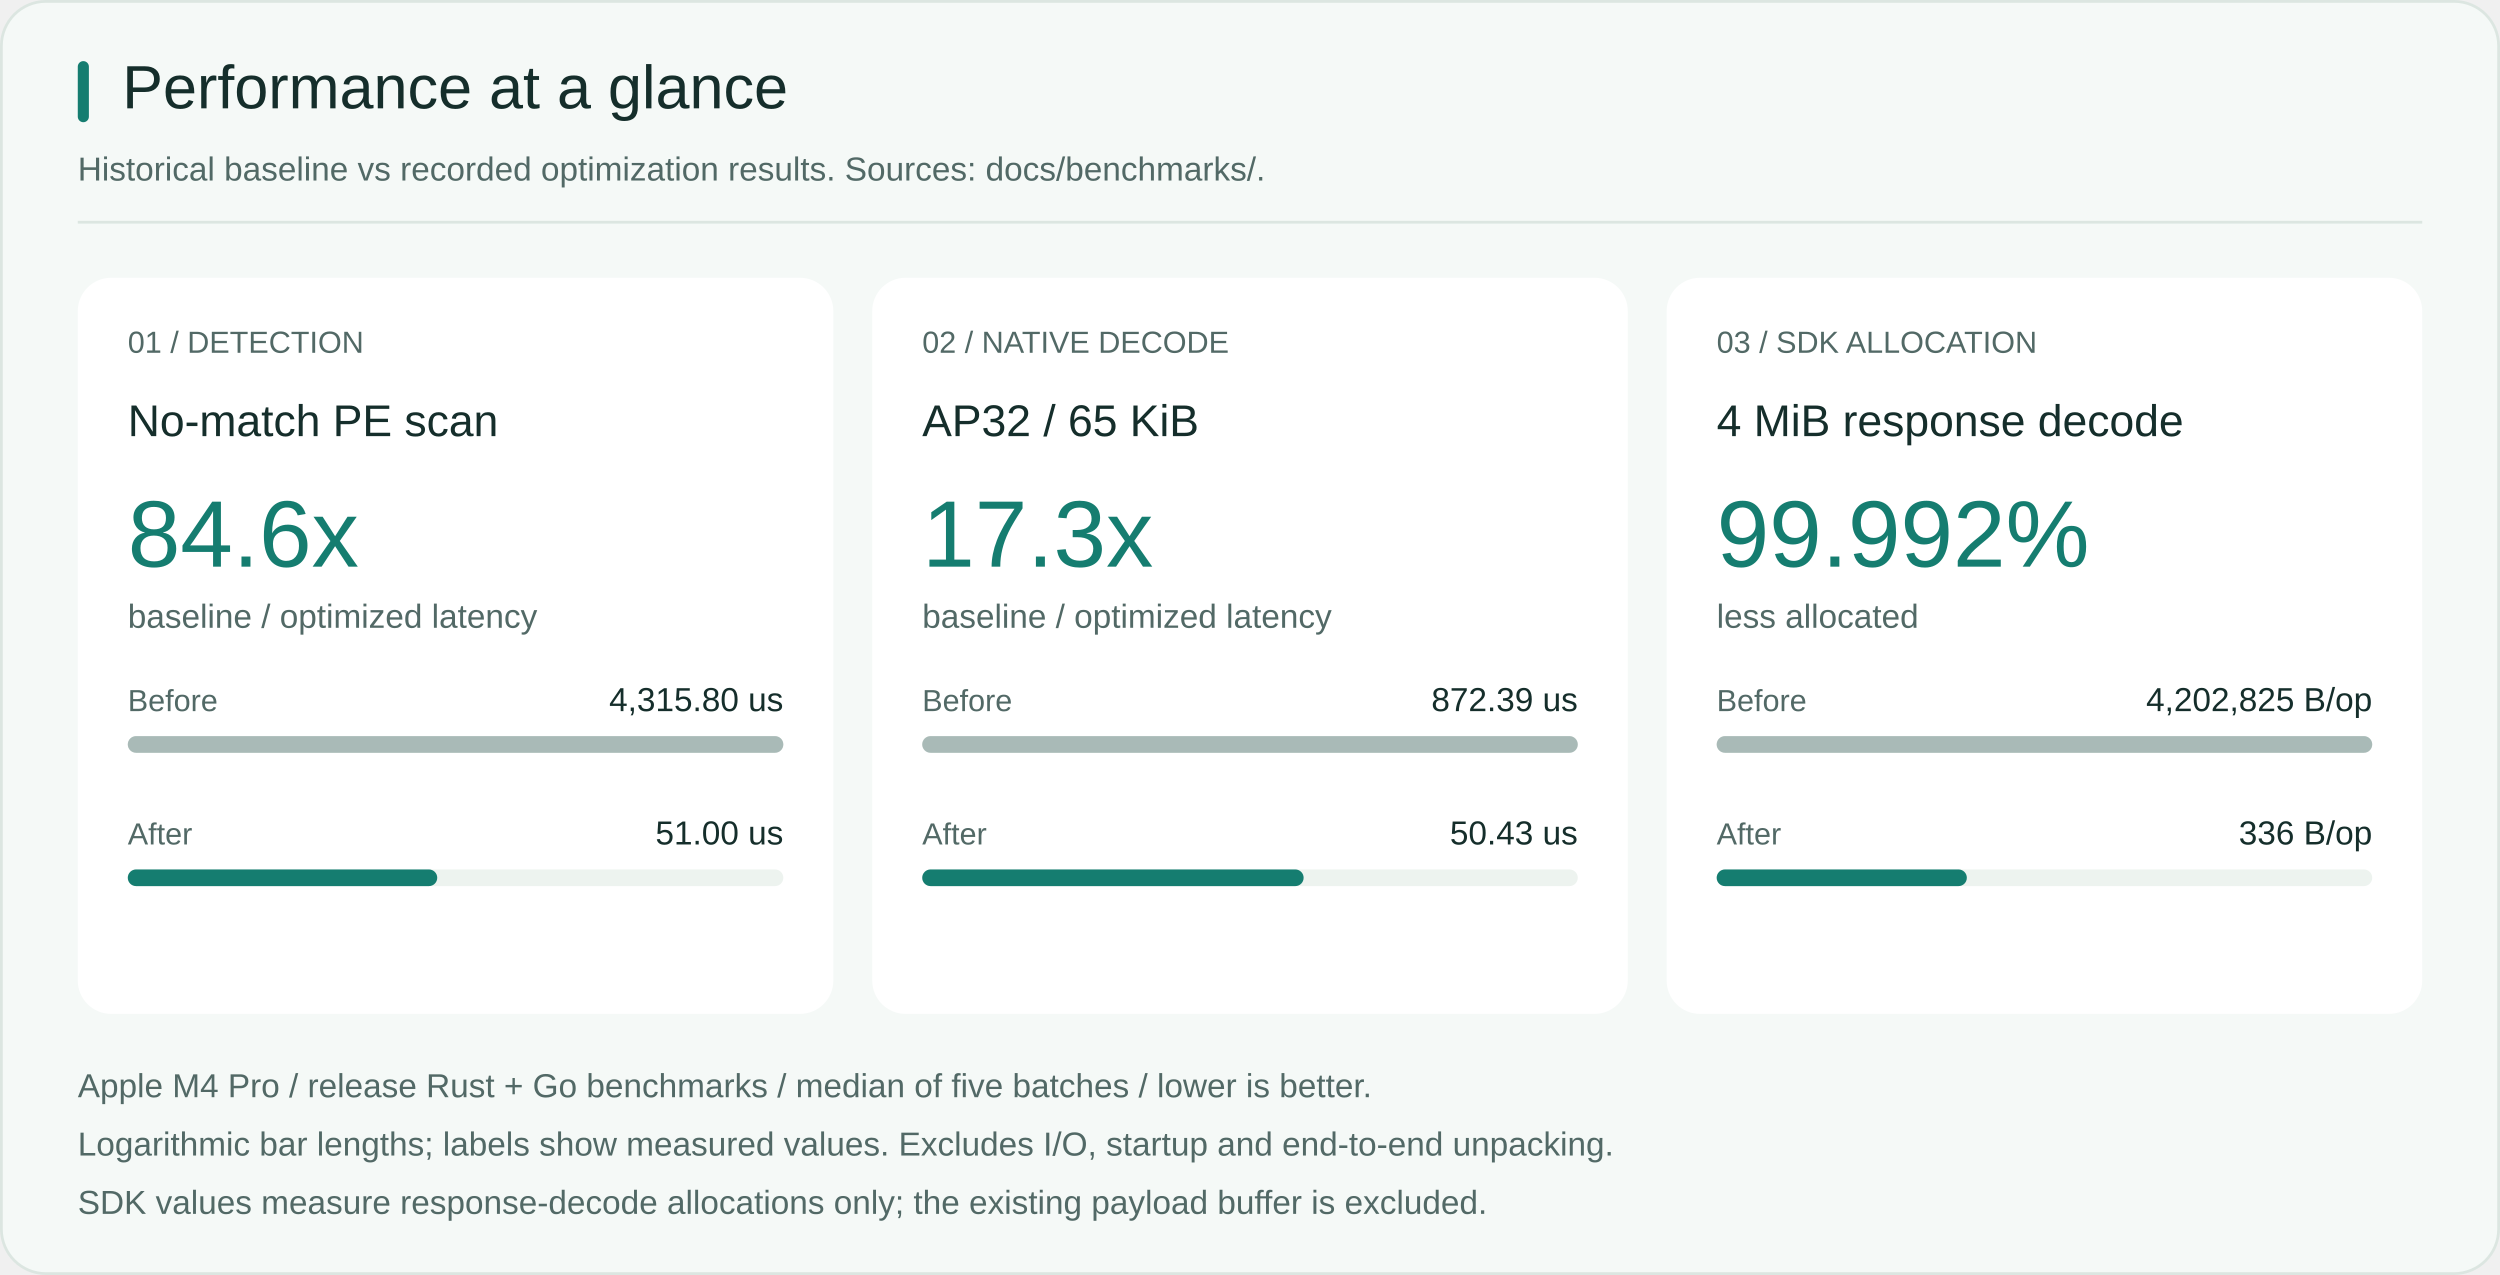
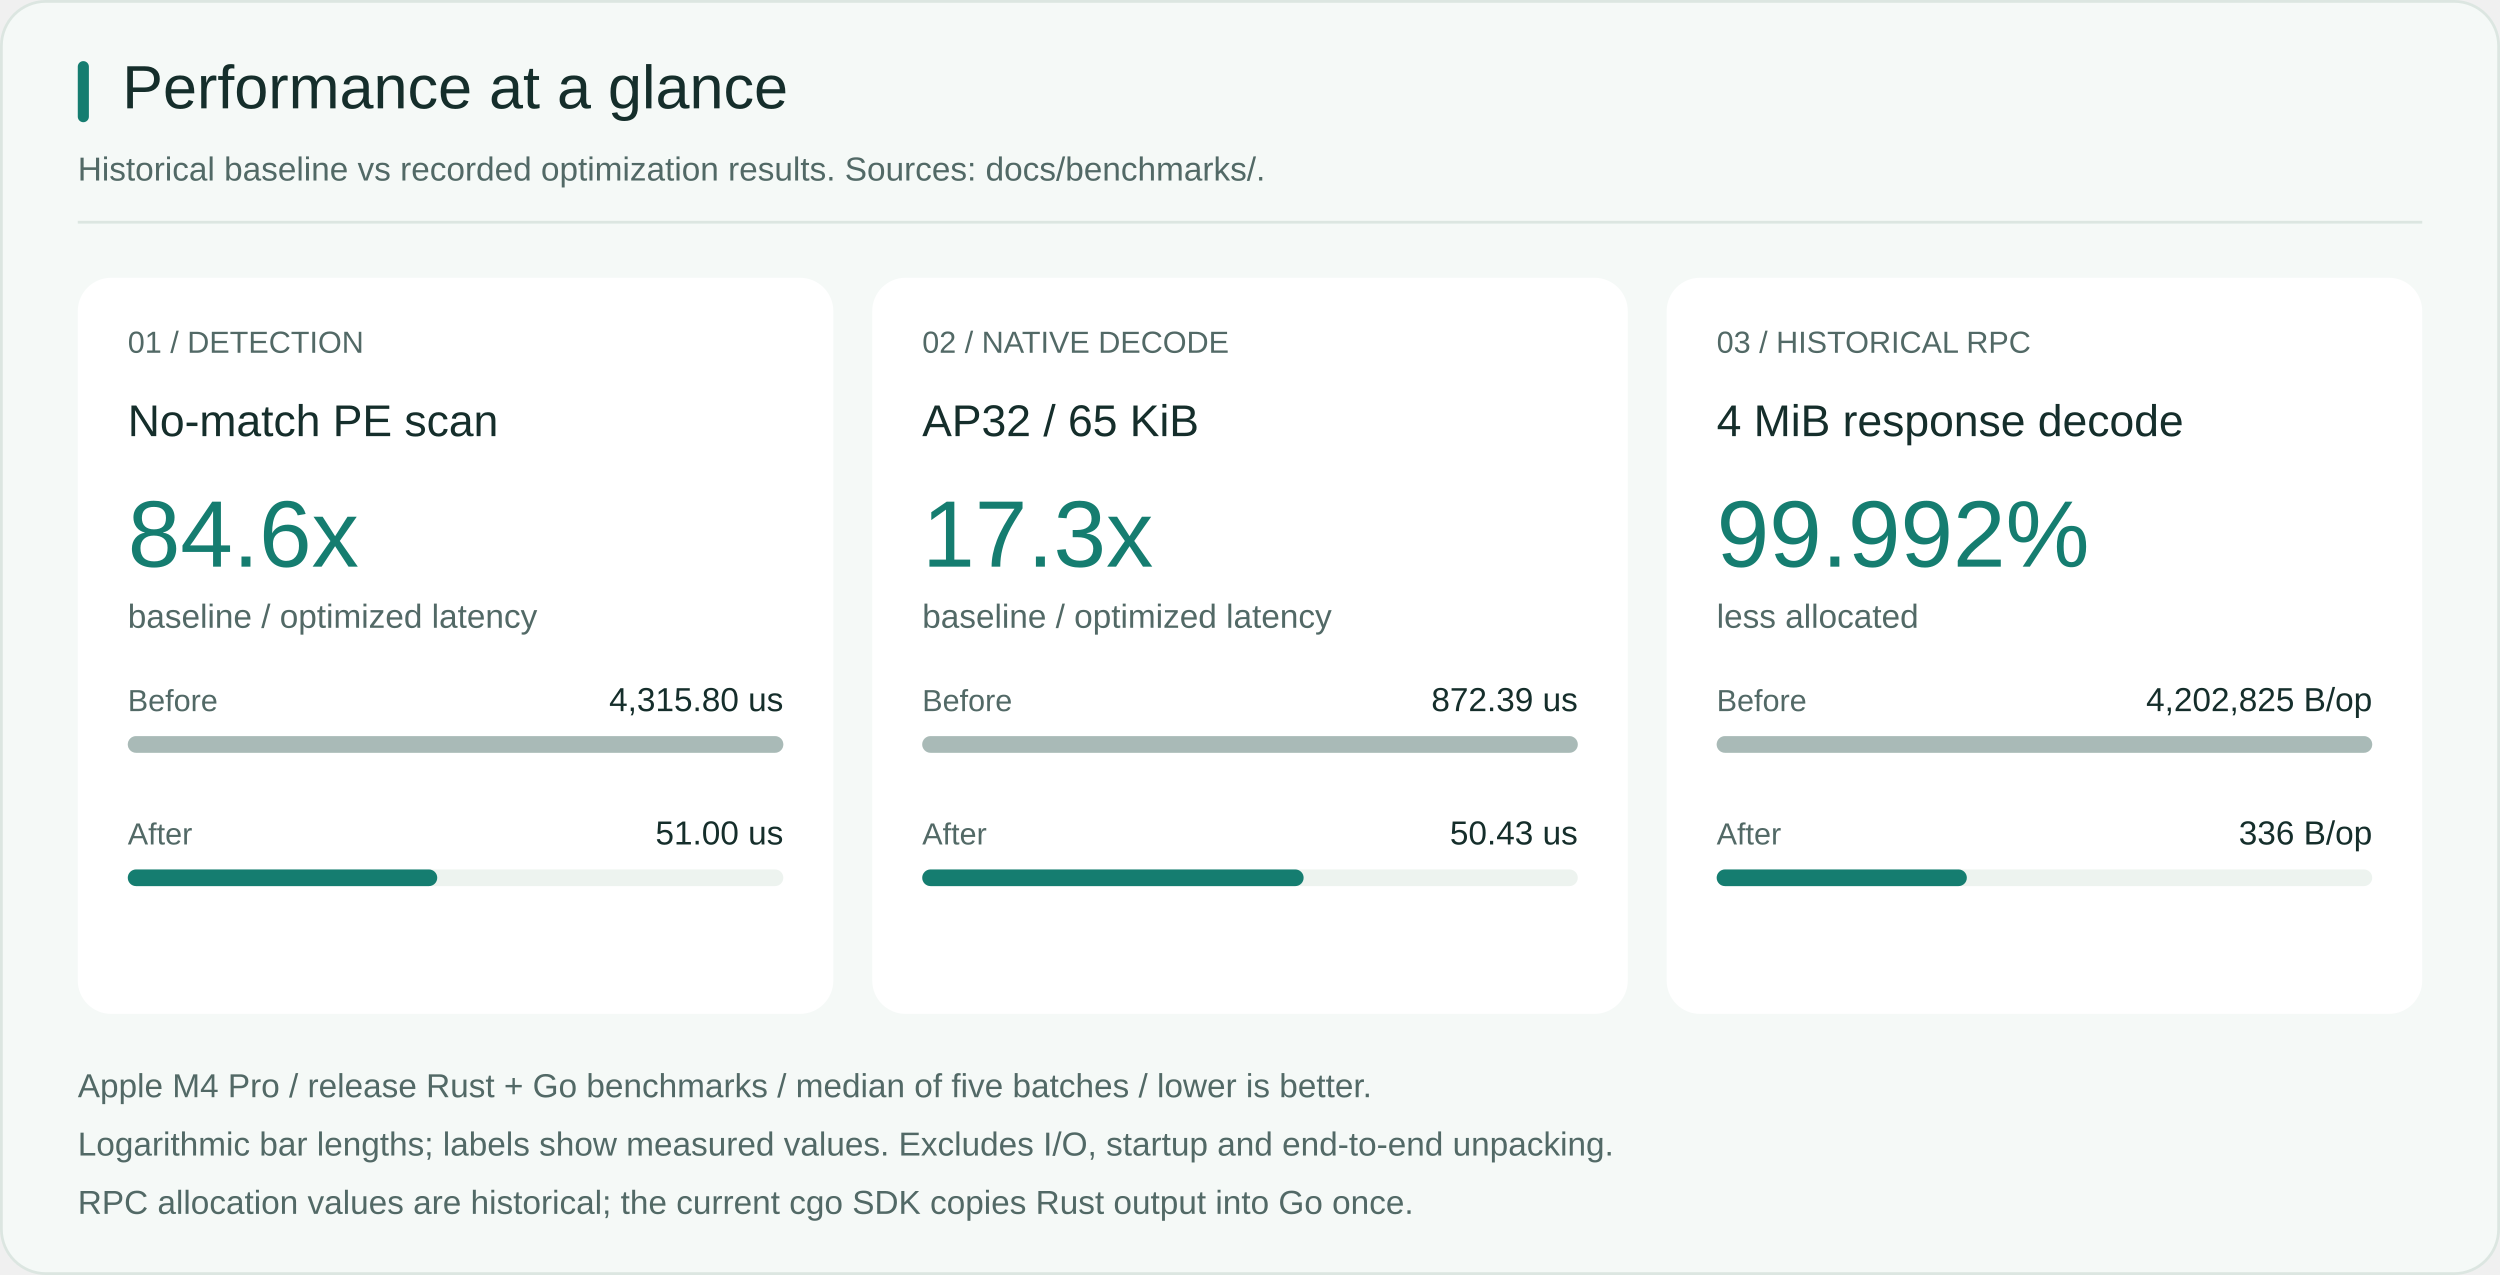
<svg xmlns="http://www.w3.org/2000/svg" width="900" height="459" viewBox="0 0 900 459" role="img" aria-labelledby="title desc">
  <g font-family="Arial, Helvetica, sans-serif">
    <rect x="0.5" y="0.5" width="899.000" height="458" rx="16" fill="#f5f9f7" />
    <rect x="0.5" y="0.5" width="899" height="458" rx="16" fill="none" stroke="#dce6e1" />
    <rect x="28" y="22" width="4.000" height="22" rx="2" fill="#157d70" />
    <text x="44" y="39" font-size="22" fill="#152e2b" text-anchor="start">Performance at a glance</text>
    <text x="28" y="65" font-size="12" fill="#526966" text-anchor="start">Historical baseline vs recorded optimization results. Sources: docs/benchmarks/.</text>
    <path d="M28 80H872" stroke="#dce6e1" />
    <rect x="28" y="100" width="272.000" height="265" rx="12" fill="#ffffff" />
    <text x="46" y="127" font-size="11" fill="#526966" text-anchor="start">01 / DETECTION</text>
    <text x="46" y="157" font-size="16" fill="#152e2b" text-anchor="start">No-match PE scan</text>
    <text x="46" y="204" font-size="34" fill="#157d70" text-anchor="start">84.6x</text>
    <text x="46" y="226" font-size="12" fill="#526966" text-anchor="start">baseline / optimized latency</text>
    <text x="46" y="256" font-size="11" fill="#526966" text-anchor="start">Before</text>
    <text x="282" y="256" font-size="12" fill="#152e2b" text-anchor="end">4,315.80 us</text>
    <rect x="46" y="265" width="236.000" height="6" rx="3" fill="#edf3ef" />
    <rect x="46" y="265" width="236.000" height="6" rx="3" fill="#a9bab7" />
    <text x="46" y="304" font-size="11" fill="#526966" text-anchor="start">After</text>
    <text x="282" y="304" font-size="12" fill="#152e2b" text-anchor="end">51.00 us</text>
    <rect x="46" y="313" width="236.000" height="6" rx="3" fill="#edf3ef" />
    <rect x="46" y="313" width="111.405" height="6" rx="3" fill="#157d70" />
    <rect x="314" y="100" width="272.000" height="265" rx="12" fill="#ffffff" />
    <text x="332" y="127" font-size="11" fill="#526966" text-anchor="start">02 / NATIVE DECODE</text>
    <text x="332" y="157" font-size="16" fill="#152e2b" text-anchor="start">AP32 / 65 KiB</text>
    <text x="332" y="204" font-size="34" fill="#157d70" text-anchor="start">17.3x</text>
    <text x="332" y="226" font-size="12" fill="#526966" text-anchor="start">baseline / optimized latency</text>
    <text x="332" y="256" font-size="11" fill="#526966" text-anchor="start">Before</text>
    <text x="568" y="256" font-size="12" fill="#152e2b" text-anchor="end">872.39 us</text>
    <rect x="332" y="265" width="236.000" height="6" rx="3" fill="#edf3ef" />
    <rect x="332" y="265" width="236.000" height="6" rx="3" fill="#a9bab7" />
    <text x="332" y="304" font-size="11" fill="#526966" text-anchor="start">After</text>
    <text x="568" y="304" font-size="12" fill="#152e2b" text-anchor="end">50.43 us</text>
    <rect x="332" y="313" width="236.000" height="6" rx="3" fill="#edf3ef" />
    <rect x="332" y="313" width="137.307" height="6" rx="3" fill="#157d70" />
    <rect x="600" y="100" width="272.000" height="265" rx="12" fill="#ffffff" />
-     <text x="618" y="127" font-size="11" fill="#526966" text-anchor="start">03 / SDK ALLOCATION</text>
+     <text x="618" y="127" font-size="11" fill="#526966" text-anchor="start">03 / HISTORICAL RPC</text>
    <text x="618" y="157" font-size="16" fill="#152e2b" text-anchor="start">4 MiB response decode</text>
    <text x="618" y="204" font-size="34" fill="#157d70" text-anchor="start">99.992%</text>
    <text x="618" y="226" font-size="12" fill="#526966" text-anchor="start">less allocated</text>
    <text x="618" y="256" font-size="11" fill="#526966" text-anchor="start">Before</text>
    <text x="854" y="256" font-size="12" fill="#152e2b" text-anchor="end">4,202,825 B/op</text>
    <rect x="618" y="265" width="236.000" height="6" rx="3" fill="#edf3ef" />
    <rect x="618" y="265" width="236.000" height="6" rx="3" fill="#a9bab7" />
    <text x="618" y="304" font-size="11" fill="#526966" text-anchor="start">After</text>
    <text x="854" y="304" font-size="12" fill="#152e2b" text-anchor="end">336 B/op</text>
    <rect x="618" y="313" width="236.000" height="6" rx="3" fill="#edf3ef" />
    <rect x="618" y="313" width="90.061" height="6" rx="3" fill="#157d70" />
    <text x="28" y="395" font-size="12" fill="#526966" text-anchor="start">Apple M4 Pro / release Rust + Go benchmarks / median of five batches / lower is better.</text>
    <text x="28" y="416" font-size="12" fill="#526966" text-anchor="start">Logarithmic bar lengths; labels show measured values. Excludes I/O, startup and end-to-end unpacking.</text>
-     <text x="28" y="437" font-size="12" fill="#526966" text-anchor="start">SDK values measure response-decode allocations only; the existing payload buffer is excluded.</text>
+     <text x="28" y="437" font-size="12" fill="#526966" text-anchor="start">RPC allocation values are historical; the current cgo SDK copies Rust output into Go once.</text>
  </g>
</svg>
